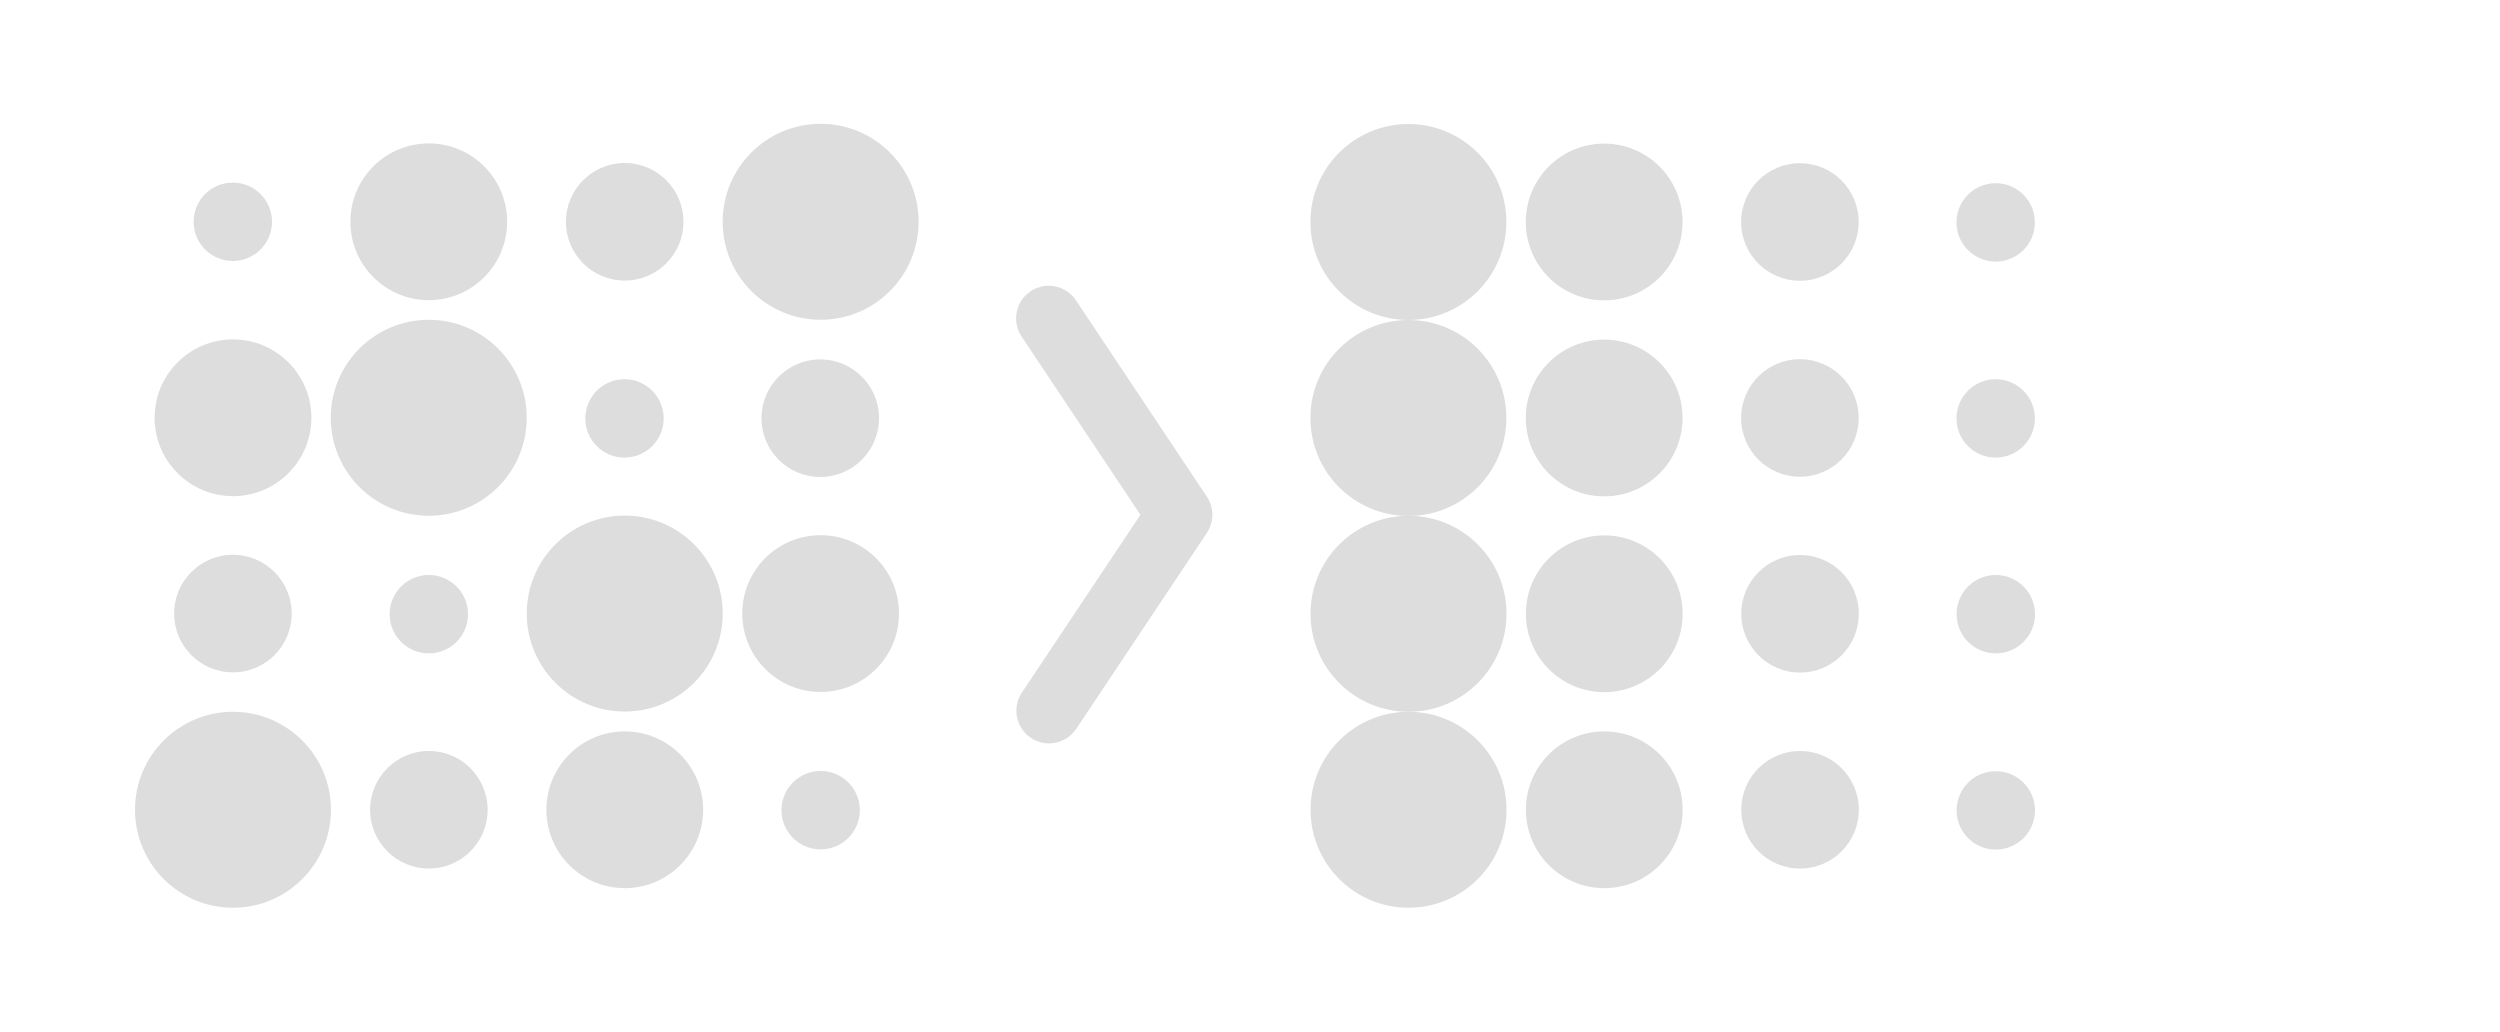
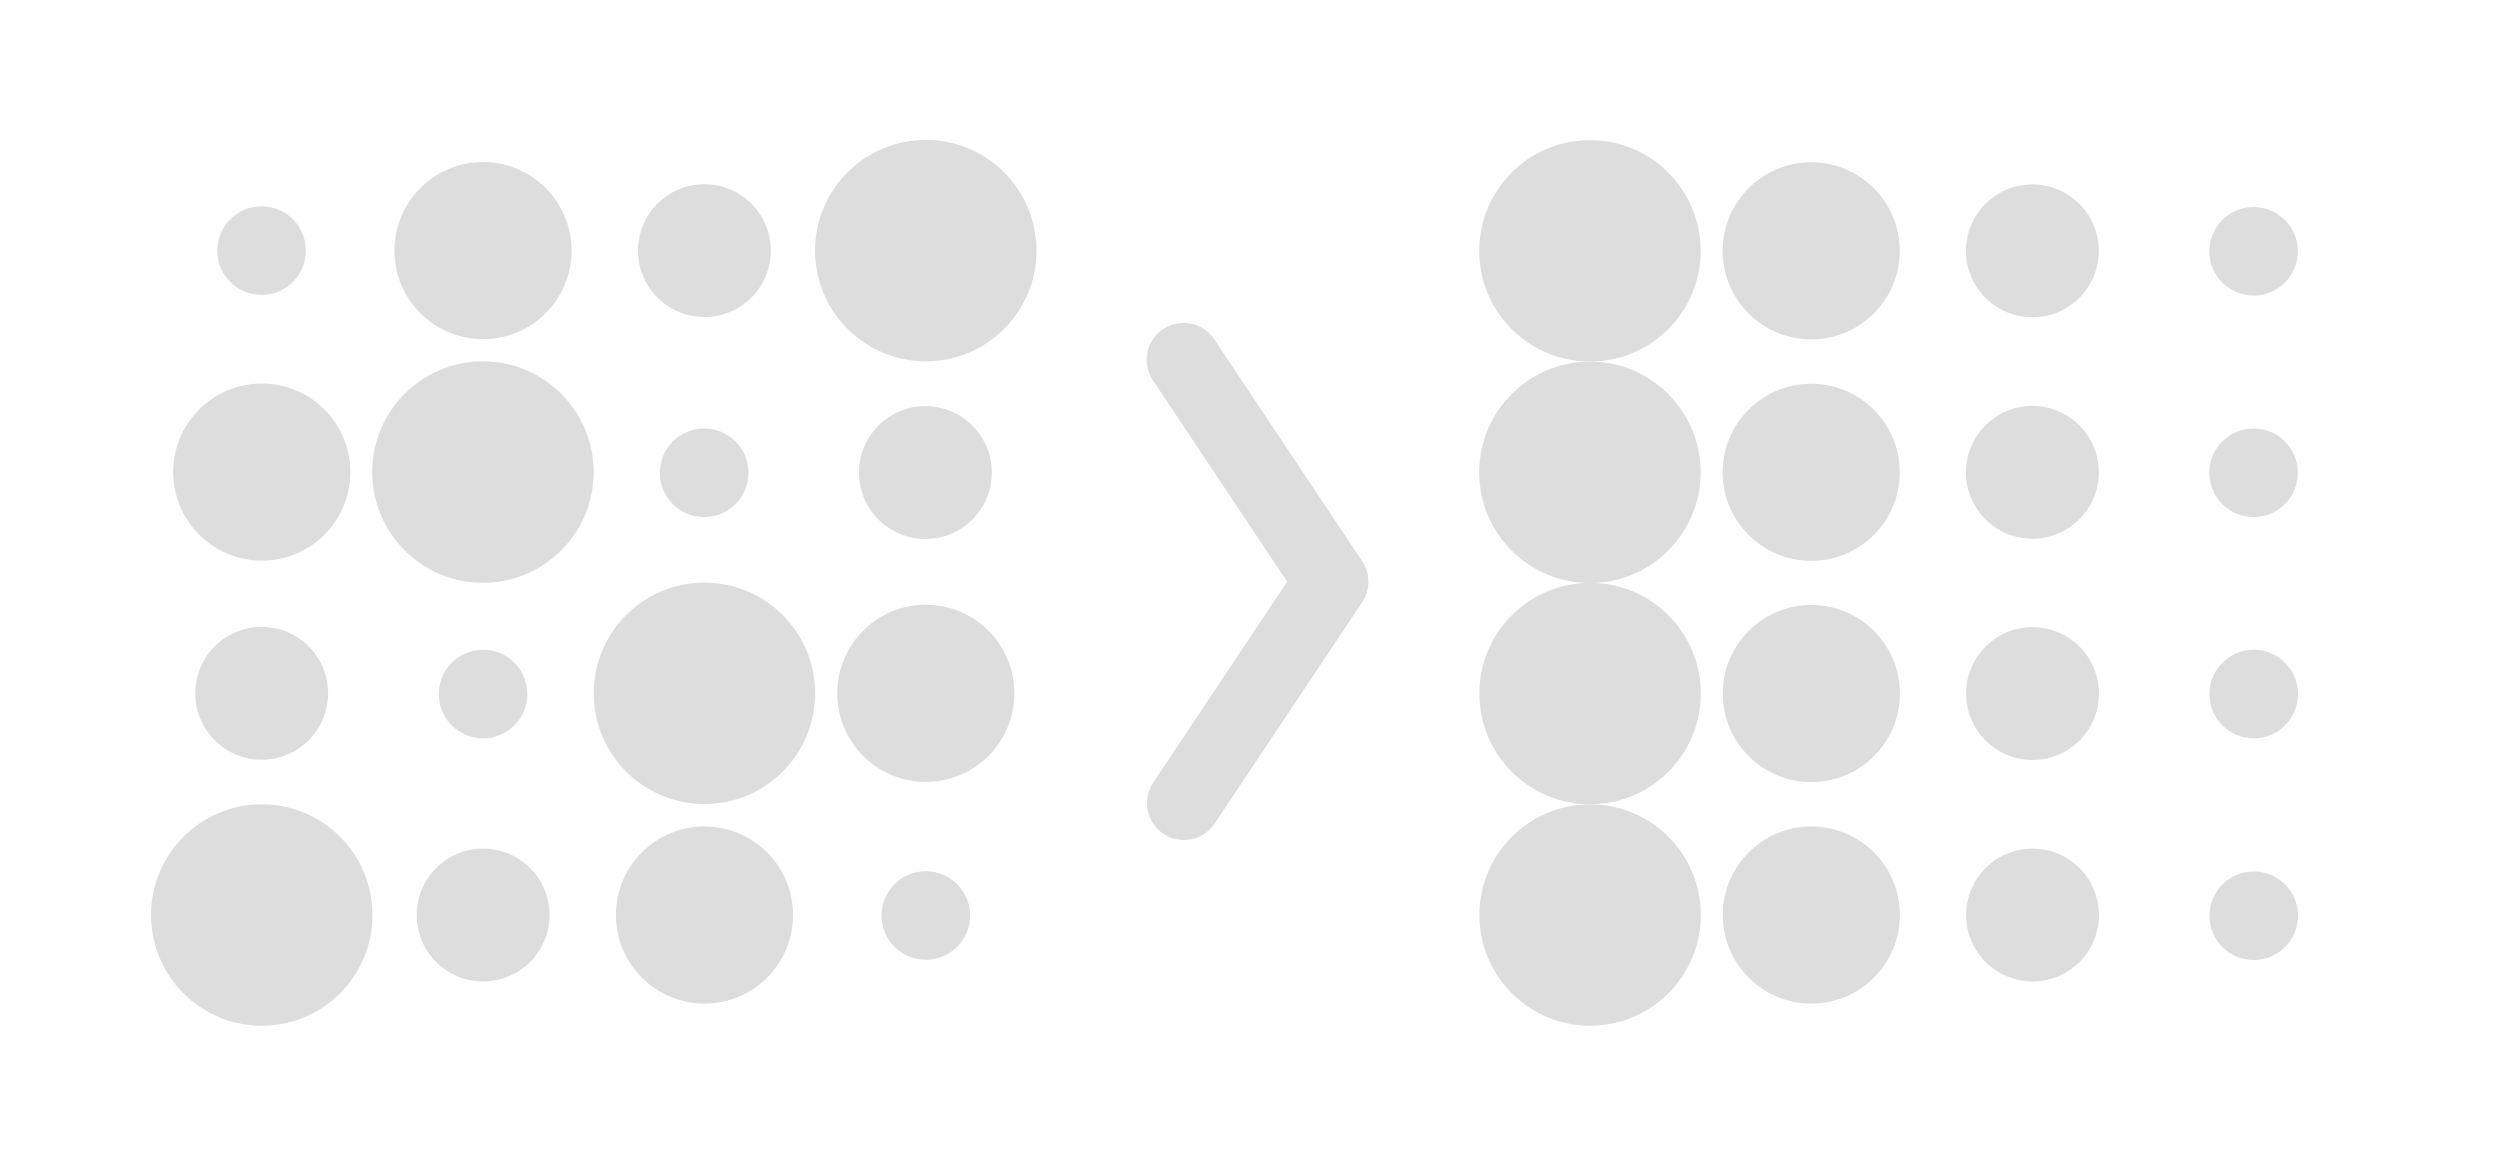
- <svg xmlns="http://www.w3.org/2000/svg" width="92.094pt" height="38pt" version="1.1" viewBox="-6 -6 120.09 50">
-   <g transform="translate(3.6363 -324.86)">
-     <g fill="#ddd">
-       <path d="m40.65 332.71a1.583 1.583 0 0 0-1.299 2.481l5.746 8.621-5.746 8.619a1.583 1.583 0 1 0 2.635 1.756l6.332-9.498a1.583 1.583 0 0 0 0-1.756l-6.332-9.498a1.583 1.583 0 0 0-1.336-0.725z" color="#000000" color-rendering="auto" dominant-baseline="auto" image-rendering="auto" shape-rendering="auto" solid-color="#000000" style="font-feature-settings:normal;font-variant-alternates:normal;font-variant-caps:normal;font-variant-ligatures:normal;font-variant-numeric:normal;font-variant-position:normal;isolation:auto;mix-blend-mode:normal;shape-padding:0;text-decoration-color:#000000;text-decoration-line:none;text-decoration-style:solid;text-indent:0;text-orientation:mixed;text-transform:none;white-space:normal" />
-       <ellipse cx="29.597" cy="329.61" rx="4.749" ry="4.749" />
-       <ellipse cx="10.603" cy="329.61" rx="3.799" ry="3.799" />
-       <ellipse cx="20.1" cy="329.61" rx="2.849" ry="2.849" />
-       <ellipse cx="1.105" cy="329.61" rx="1.9" ry="1.9" />
-       <circle cx="29.579" cy="339.13" r="2.849" />
-       <ellipse cx="1.114" cy="339.11" rx="3.799" ry="3.799" />
-       <circle cx="10.602" cy="339.11" r="4.749" />
-       <ellipse cx="20.09" cy="339.14" rx="1.9" ry="1.9" />
-       <ellipse cx="20.102" cy="348.6" rx="4.749" ry="4.749" />
-       <ellipse cx="29.597" cy="348.6" rx="3.799" ry="3.799" />
-       <ellipse cx="1.11" cy="348.6" rx="2.849" ry="2.849" />
-       <ellipse cx="10.606" cy="348.63" rx="1.9" ry="1.9" />
-       <ellipse cx="1.113" cy="358.11" rx="4.749" ry="4.749" />
-       <ellipse cx="20.103" cy="358.11" rx="3.799" ry="3.799" />
-       <ellipse cx="10.608" cy="358.11" rx="2.849" ry="2.849" />
-       <ellipse cx="29.598" cy="358.13" rx="1.9" ry="1.9" />
-       <ellipse cx="58.086" cy="329.62" rx="4.749" ry="4.749" />
-       <ellipse cx="67.575" cy="329.62" rx="3.799" ry="3.799" />
-       <ellipse cx="77.063" cy="329.62" rx="2.849" ry="2.849" />
-       <ellipse cx="86.552" cy="329.64" rx="1.9" ry="1.9" />
-       <ellipse cx="58.086" cy="339.12" rx="4.749" ry="4.749" />
-       <ellipse cx="67.575" cy="339.12" rx="3.799" ry="3.799" />
-       <ellipse cx="77.063" cy="339.12" rx="2.849" ry="2.849" />
-       <ellipse cx="86.552" cy="339.14" rx="1.9" ry="1.9" />
-       <ellipse cx="58.092" cy="348.61" rx="4.749" ry="4.749" />
-       <ellipse cx="67.581" cy="348.61" rx="3.799" ry="3.799" />
-       <ellipse cx="77.069" cy="348.61" rx="2.849" ry="2.849" />
-       <ellipse cx="86.558" cy="348.63" rx="1.9" ry="1.9" />
-       <ellipse cx="58.093" cy="358.11" rx="4.749" ry="4.749" />
-       <ellipse cx="67.581" cy="358.11" rx="3.799" ry="3.799" />
-       <ellipse cx="77.07" cy="358.11" rx="2.849" ry="2.849" />
-       <ellipse cx="86.558" cy="358.14" rx="1.9" ry="1.9" />
-     </g>
+ <svg xmlns="http://www.w3.org/2000/svg" width="81.5pt" height="38pt" version="1.1" viewBox="-6 -6 106.28 50">
+   <g fill="#ddd">
+     <path d="m44.286 7.85a1.583 1.583 0 0 0-1.299 2.481l5.746 8.621-5.746 8.619a1.583 1.583 0 1 0 2.635 1.756l6.332-9.498a1.583 1.583 0 0 0 0-1.756l-6.332-9.498a1.583 1.583 0 0 0-1.336-0.725z" color="#000000" color-rendering="auto" dominant-baseline="auto" image-rendering="auto" shape-rendering="auto" solid-color="#000000" style="font-feature-settings:normal;font-variant-alternates:normal;font-variant-caps:normal;font-variant-ligatures:normal;font-variant-numeric:normal;font-variant-position:normal;isolation:auto;mix-blend-mode:normal;shape-padding:0;text-decoration-color:#000000;text-decoration-line:none;text-decoration-style:solid;text-indent:0;text-orientation:mixed;text-transform:none;white-space:normal" />
+     <path d="m37.982 4.75a4.749 4.749 0 0 1-4.749 4.749 4.749 4.749 0 0 1-4.749-4.749 4.749 4.749 0 0 1 4.749-4.749 4.749 4.749 0 0 1 4.749 4.749z" />
+     <path d="m18.039 4.75a3.799 3.799 0 0 1-3.799 3.799 3.799 3.799 0 0 1-3.799-3.799 3.799 3.799 0 0 1 3.799-3.799 3.799 3.799 0 0 1 3.799 3.799z" />
+     <path d="m26.586 4.75a2.849 2.849 0 0 1-2.849 2.849 2.849 2.849 0 0 1-2.849-2.849 2.849 2.849 0 0 1 2.849-2.849 2.849 2.849 0 0 1 2.849 2.849z" />
+     <path d="m6.641 4.75a1.9 1.9 0 0 1-1.9 1.9 1.9 1.9 0 0 1-1.9-1.9 1.9 1.9 0 0 1 1.9-1.9 1.9 1.9 0 0 1 1.9 1.9z" />
+     <path d="m36.065 14.27a2.849 2.849 0 0 1-2.849 2.849 2.849 2.849 0 0 1-2.849-2.849 2.849 2.849 0 0 1 2.849-2.849 2.849 2.849 0 0 1 2.849 2.849z" />
+     <path d="m8.55 14.25a3.799 3.799 0 0 1-3.799 3.799 3.799 3.799 0 0 1-3.799-3.799 3.799 3.799 0 0 1 3.799-3.799 3.799 3.799 0 0 1 3.799 3.799z" />
+     <path d="m18.987 14.25a4.749 4.749 0 0 1-4.749 4.749 4.749 4.749 0 0 1-4.749-4.749 4.749 4.749 0 0 1 4.749-4.749 4.749 4.749 0 0 1 4.749 4.749z" />
+     <path d="m25.626 14.28a1.9 1.9 0 0 1-1.9 1.9 1.9 1.9 0 0 1-1.9-1.9 1.9 1.9 0 0 1 1.9-1.9 1.9 1.9 0 0 1 1.9 1.9z" />
+     <path d="m28.487 23.74a4.749 4.749 0 0 1-4.749 4.749 4.749 4.749 0 0 1-4.749-4.749 4.749 4.749 0 0 1 4.749-4.749 4.749 4.749 0 0 1 4.749 4.749z" />
+     <path d="m37.033 23.74a3.799 3.799 0 0 1-3.799 3.799 3.799 3.799 0 0 1-3.799-3.799 3.799 3.799 0 0 1 3.799-3.799 3.799 3.799 0 0 1 3.799 3.799z" />
+     <path d="m7.596 23.74a2.849 2.849 0 0 1-2.849 2.849 2.849 2.849 0 0 1-2.849-2.849 2.849 2.849 0 0 1 2.849-2.849 2.849 2.849 0 0 1 2.849 2.849z" />
+     <path d="m16.142 23.77a1.9 1.9 0 0 1-1.9 1.9 1.9 1.9 0 0 1-1.9-1.9 1.9 1.9 0 0 1 1.9-1.9 1.9 1.9 0 0 1 1.9 1.9z" />
+     <path d="m9.498 33.25a4.749 4.749 0 0 1-4.749 4.749 4.749 4.749 0 0 1-4.749-4.749 4.749 4.749 0 0 1 4.749-4.749 4.749 4.749 0 0 1 4.749 4.749z" />
+     <path d="m27.539 33.25a3.799 3.799 0 0 1-3.799 3.799 3.799 3.799 0 0 1-3.799-3.799 3.799 3.799 0 0 1 3.799-3.799 3.799 3.799 0 0 1 3.799 3.799z" />
+     <path d="m17.094 33.25a2.849 2.849 0 0 1-2.849 2.849 2.849 2.849 0 0 1-2.849-2.849 2.849 2.849 0 0 1 2.849-2.849 2.849 2.849 0 0 1 2.849 2.849z" />
+     <path d="m35.134 33.27a1.9 1.9 0 0 1-1.9 1.9 1.9 1.9 0 0 1-1.9-1.9 1.9 1.9 0 0 1 1.9-1.9 1.9 1.9 0 0 1 1.9 1.9z" />
+     <path d="m66.471 4.76a4.749 4.749 0 0 1-4.749 4.749 4.749 4.749 0 0 1-4.749-4.749 4.749 4.749 0 0 1 4.749-4.749 4.749 4.749 0 0 1 4.749 4.749z" />
+     <path d="m75.011 4.76a3.799 3.799 0 0 1-3.799 3.799 3.799 3.799 0 0 1-3.799-3.799 3.799 3.799 0 0 1 3.799-3.799 3.799 3.799 0 0 1 3.799 3.799z" />
+     <path d="m83.549 4.76a2.849 2.849 0 0 1-2.849 2.849 2.849 2.849 0 0 1-2.849-2.849 2.849 2.849 0 0 1 2.849-2.849 2.849 2.849 0 0 1 2.849 2.849z" />
+     <path d="m92.088 4.78a1.9 1.9 0 0 1-1.9 1.9 1.9 1.9 0 0 1-1.9-1.9 1.9 1.9 0 0 1 1.9-1.9 1.9 1.9 0 0 1 1.9 1.9z" />
+     <path d="m66.471 14.26a4.749 4.749 0 0 1-4.749 4.749 4.749 4.749 0 0 1-4.749-4.749 4.749 4.749 0 0 1 4.749-4.749 4.749 4.749 0 0 1 4.749 4.749z" />
+     <path d="m75.011 14.26a3.799 3.799 0 0 1-3.799 3.799 3.799 3.799 0 0 1-3.799-3.799 3.799 3.799 0 0 1 3.799-3.799 3.799 3.799 0 0 1 3.799 3.799z" />
+     <path d="m83.549 14.26a2.849 2.849 0 0 1-2.849 2.849 2.849 2.849 0 0 1-2.849-2.849 2.849 2.849 0 0 1 2.849-2.849 2.849 2.849 0 0 1 2.849 2.849z" />
+     <path d="m92.088 14.28a1.9 1.9 0 0 1-1.9 1.9 1.9 1.9 0 0 1-1.9-1.9 1.9 1.9 0 0 1 1.9-1.9 1.9 1.9 0 0 1 1.9 1.9z" />
+     <path d="m66.477 23.75a4.749 4.749 0 0 1-4.749 4.749 4.749 4.749 0 0 1-4.749-4.749 4.749 4.749 0 0 1 4.749-4.749 4.749 4.749 0 0 1 4.749 4.749z" />
+     <path d="m75.017 23.75a3.799 3.799 0 0 1-3.799 3.799 3.799 3.799 0 0 1-3.799-3.799 3.799 3.799 0 0 1 3.799-3.799 3.799 3.799 0 0 1 3.799 3.799z" />
+     <path d="m83.555 23.75a2.849 2.849 0 0 1-2.849 2.849 2.849 2.849 0 0 1-2.849-2.849 2.849 2.849 0 0 1 2.849-2.849 2.849 2.849 0 0 1 2.849 2.849z" />
+     <path d="m92.094 23.77a1.9 1.9 0 0 1-1.9 1.9 1.9 1.9 0 0 1-1.9-1.9 1.9 1.9 0 0 1 1.9-1.9 1.9 1.9 0 0 1 1.9 1.9z" />
+     <path d="m66.478 33.25a4.749 4.749 0 0 1-4.749 4.749 4.749 4.749 0 0 1-4.749-4.749 4.749 4.749 0 0 1 4.749-4.749 4.749 4.749 0 0 1 4.749 4.749z" />
+     <path d="m75.017 33.25a3.799 3.799 0 0 1-3.799 3.799 3.799 3.799 0 0 1-3.799-3.799 3.799 3.799 0 0 1 3.799-3.799 3.799 3.799 0 0 1 3.799 3.799z" />
+     <path d="m83.556 33.25a2.849 2.849 0 0 1-2.849 2.849 2.849 2.849 0 0 1-2.849-2.849 2.849 2.849 0 0 1 2.849-2.849 2.849 2.849 0 0 1 2.849 2.849z" />
+     <path d="m92.094 33.28a1.9 1.9 0 0 1-1.9 1.9 1.9 1.9 0 0 1-1.9-1.9 1.9 1.9 0 0 1 1.9-1.9 1.9 1.9 0 0 1 1.9 1.9z" />
  </g>
</svg>
